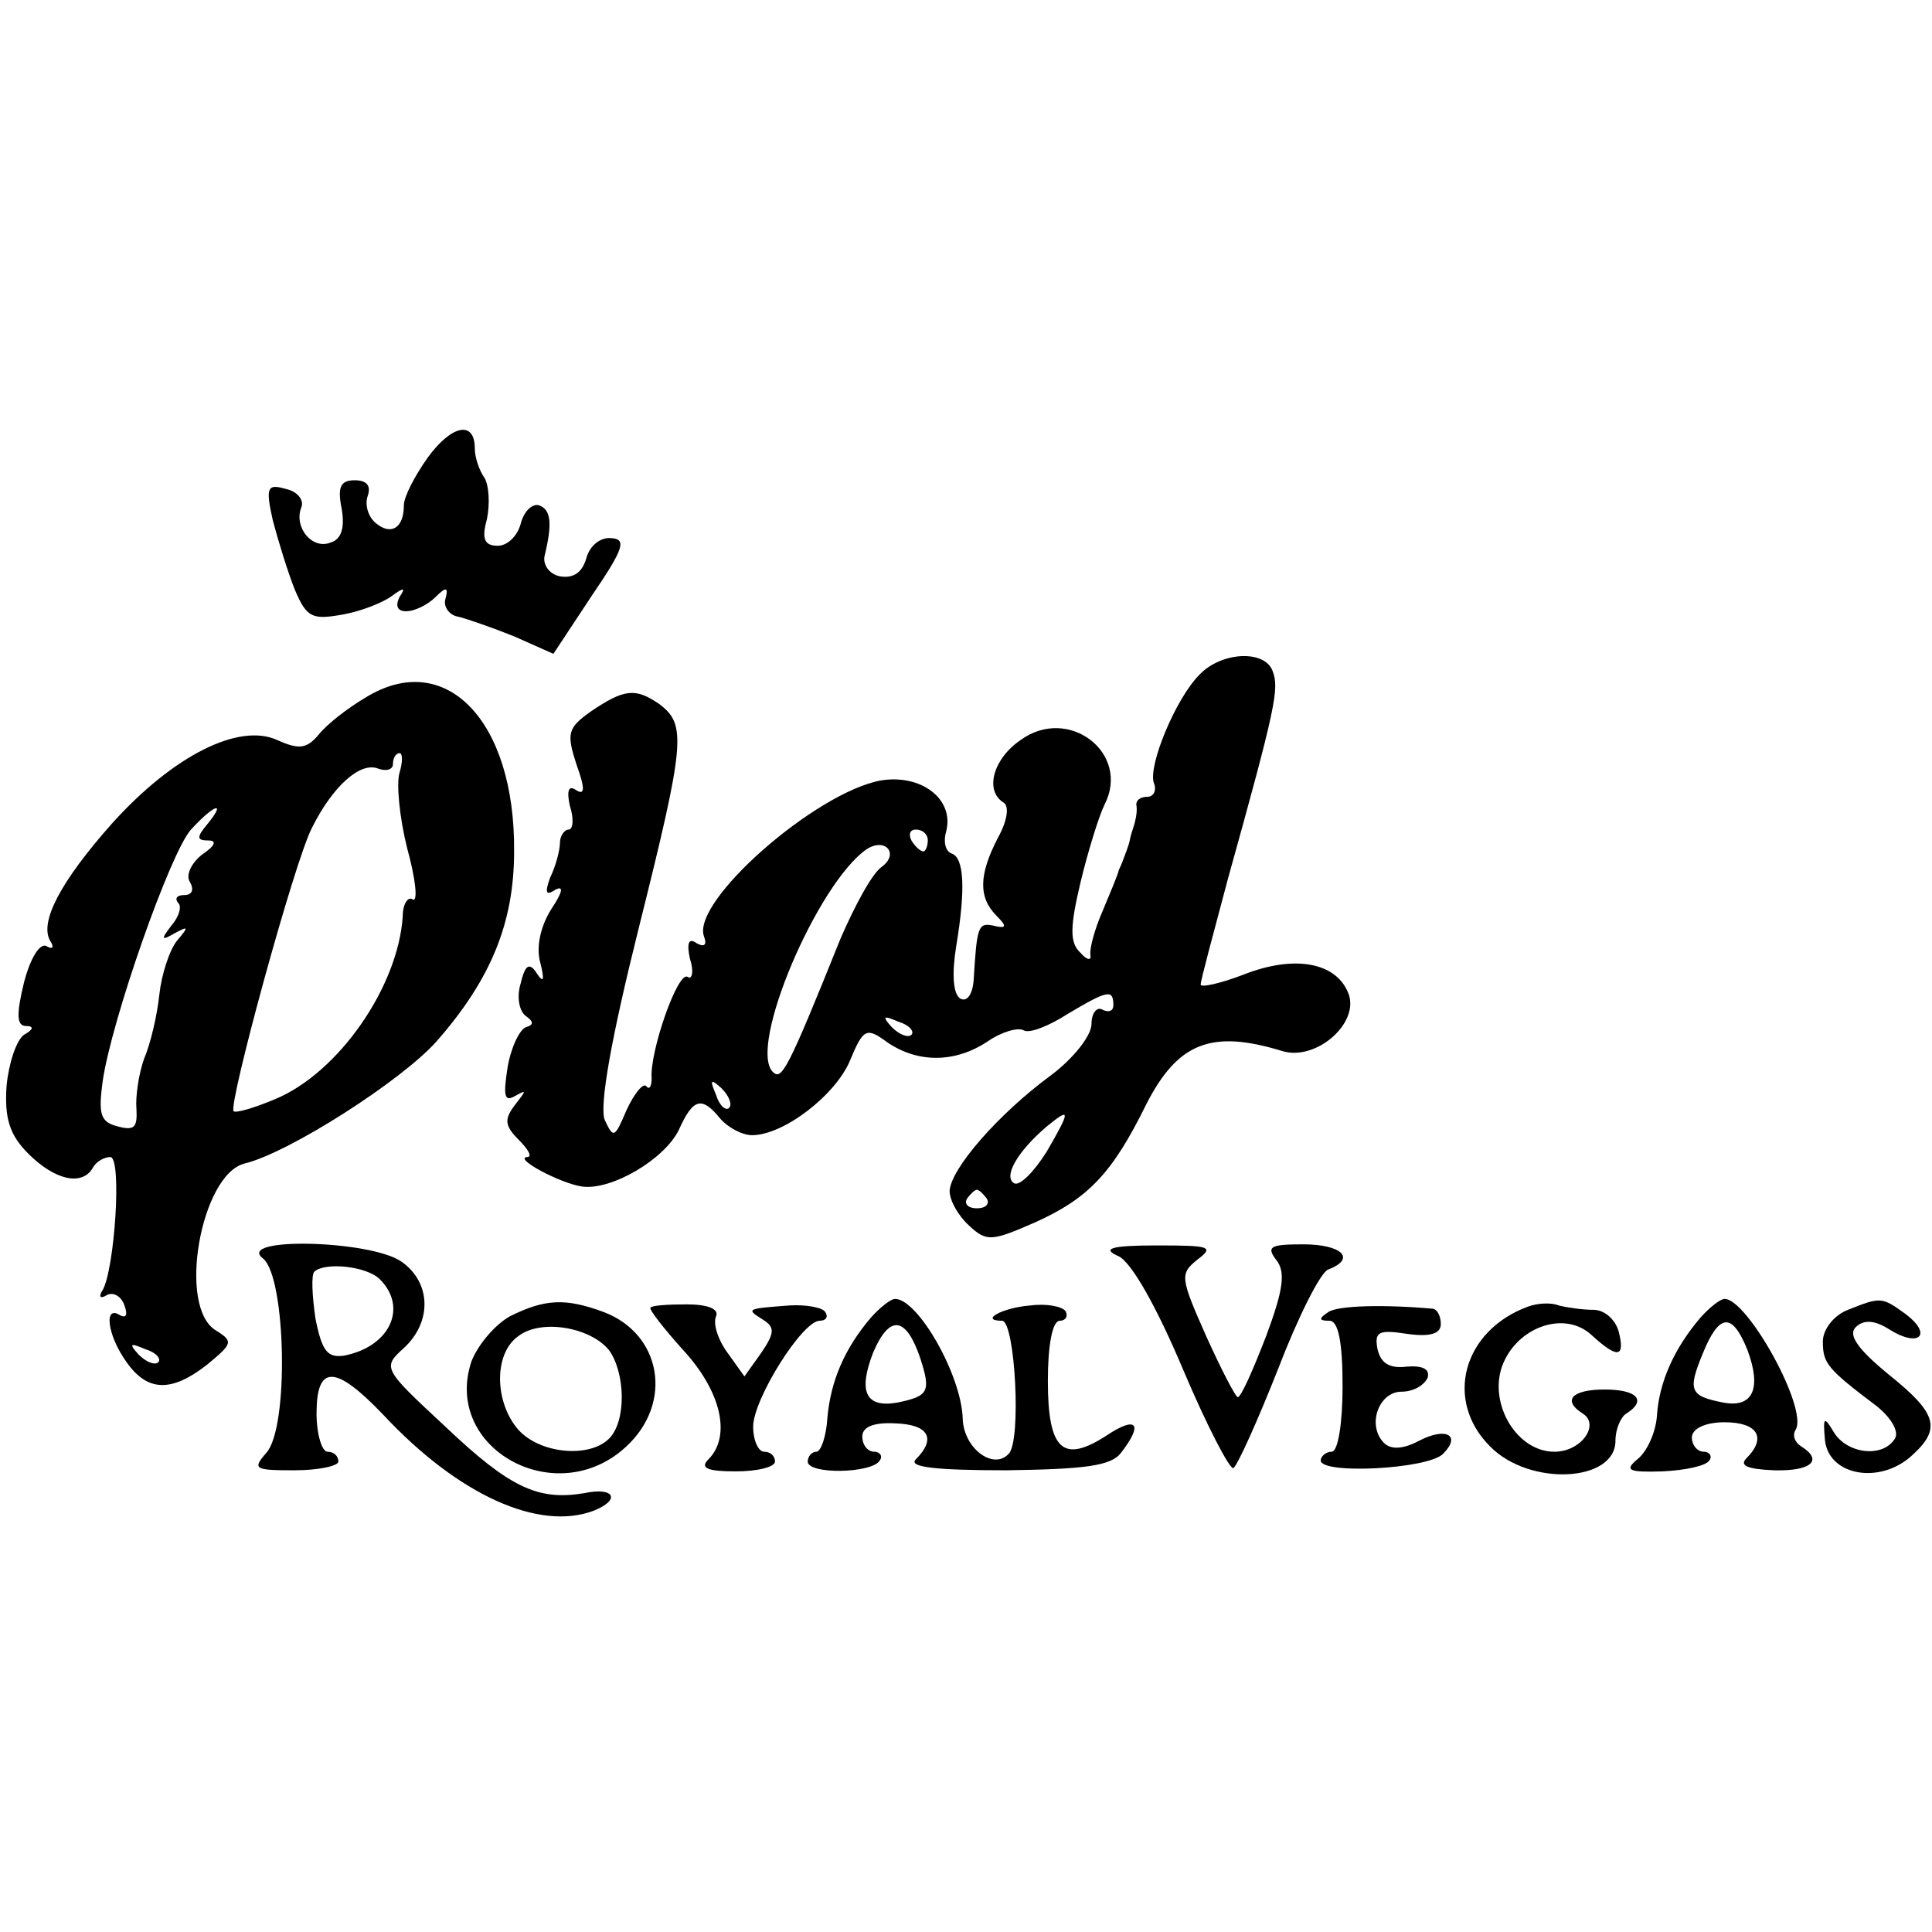
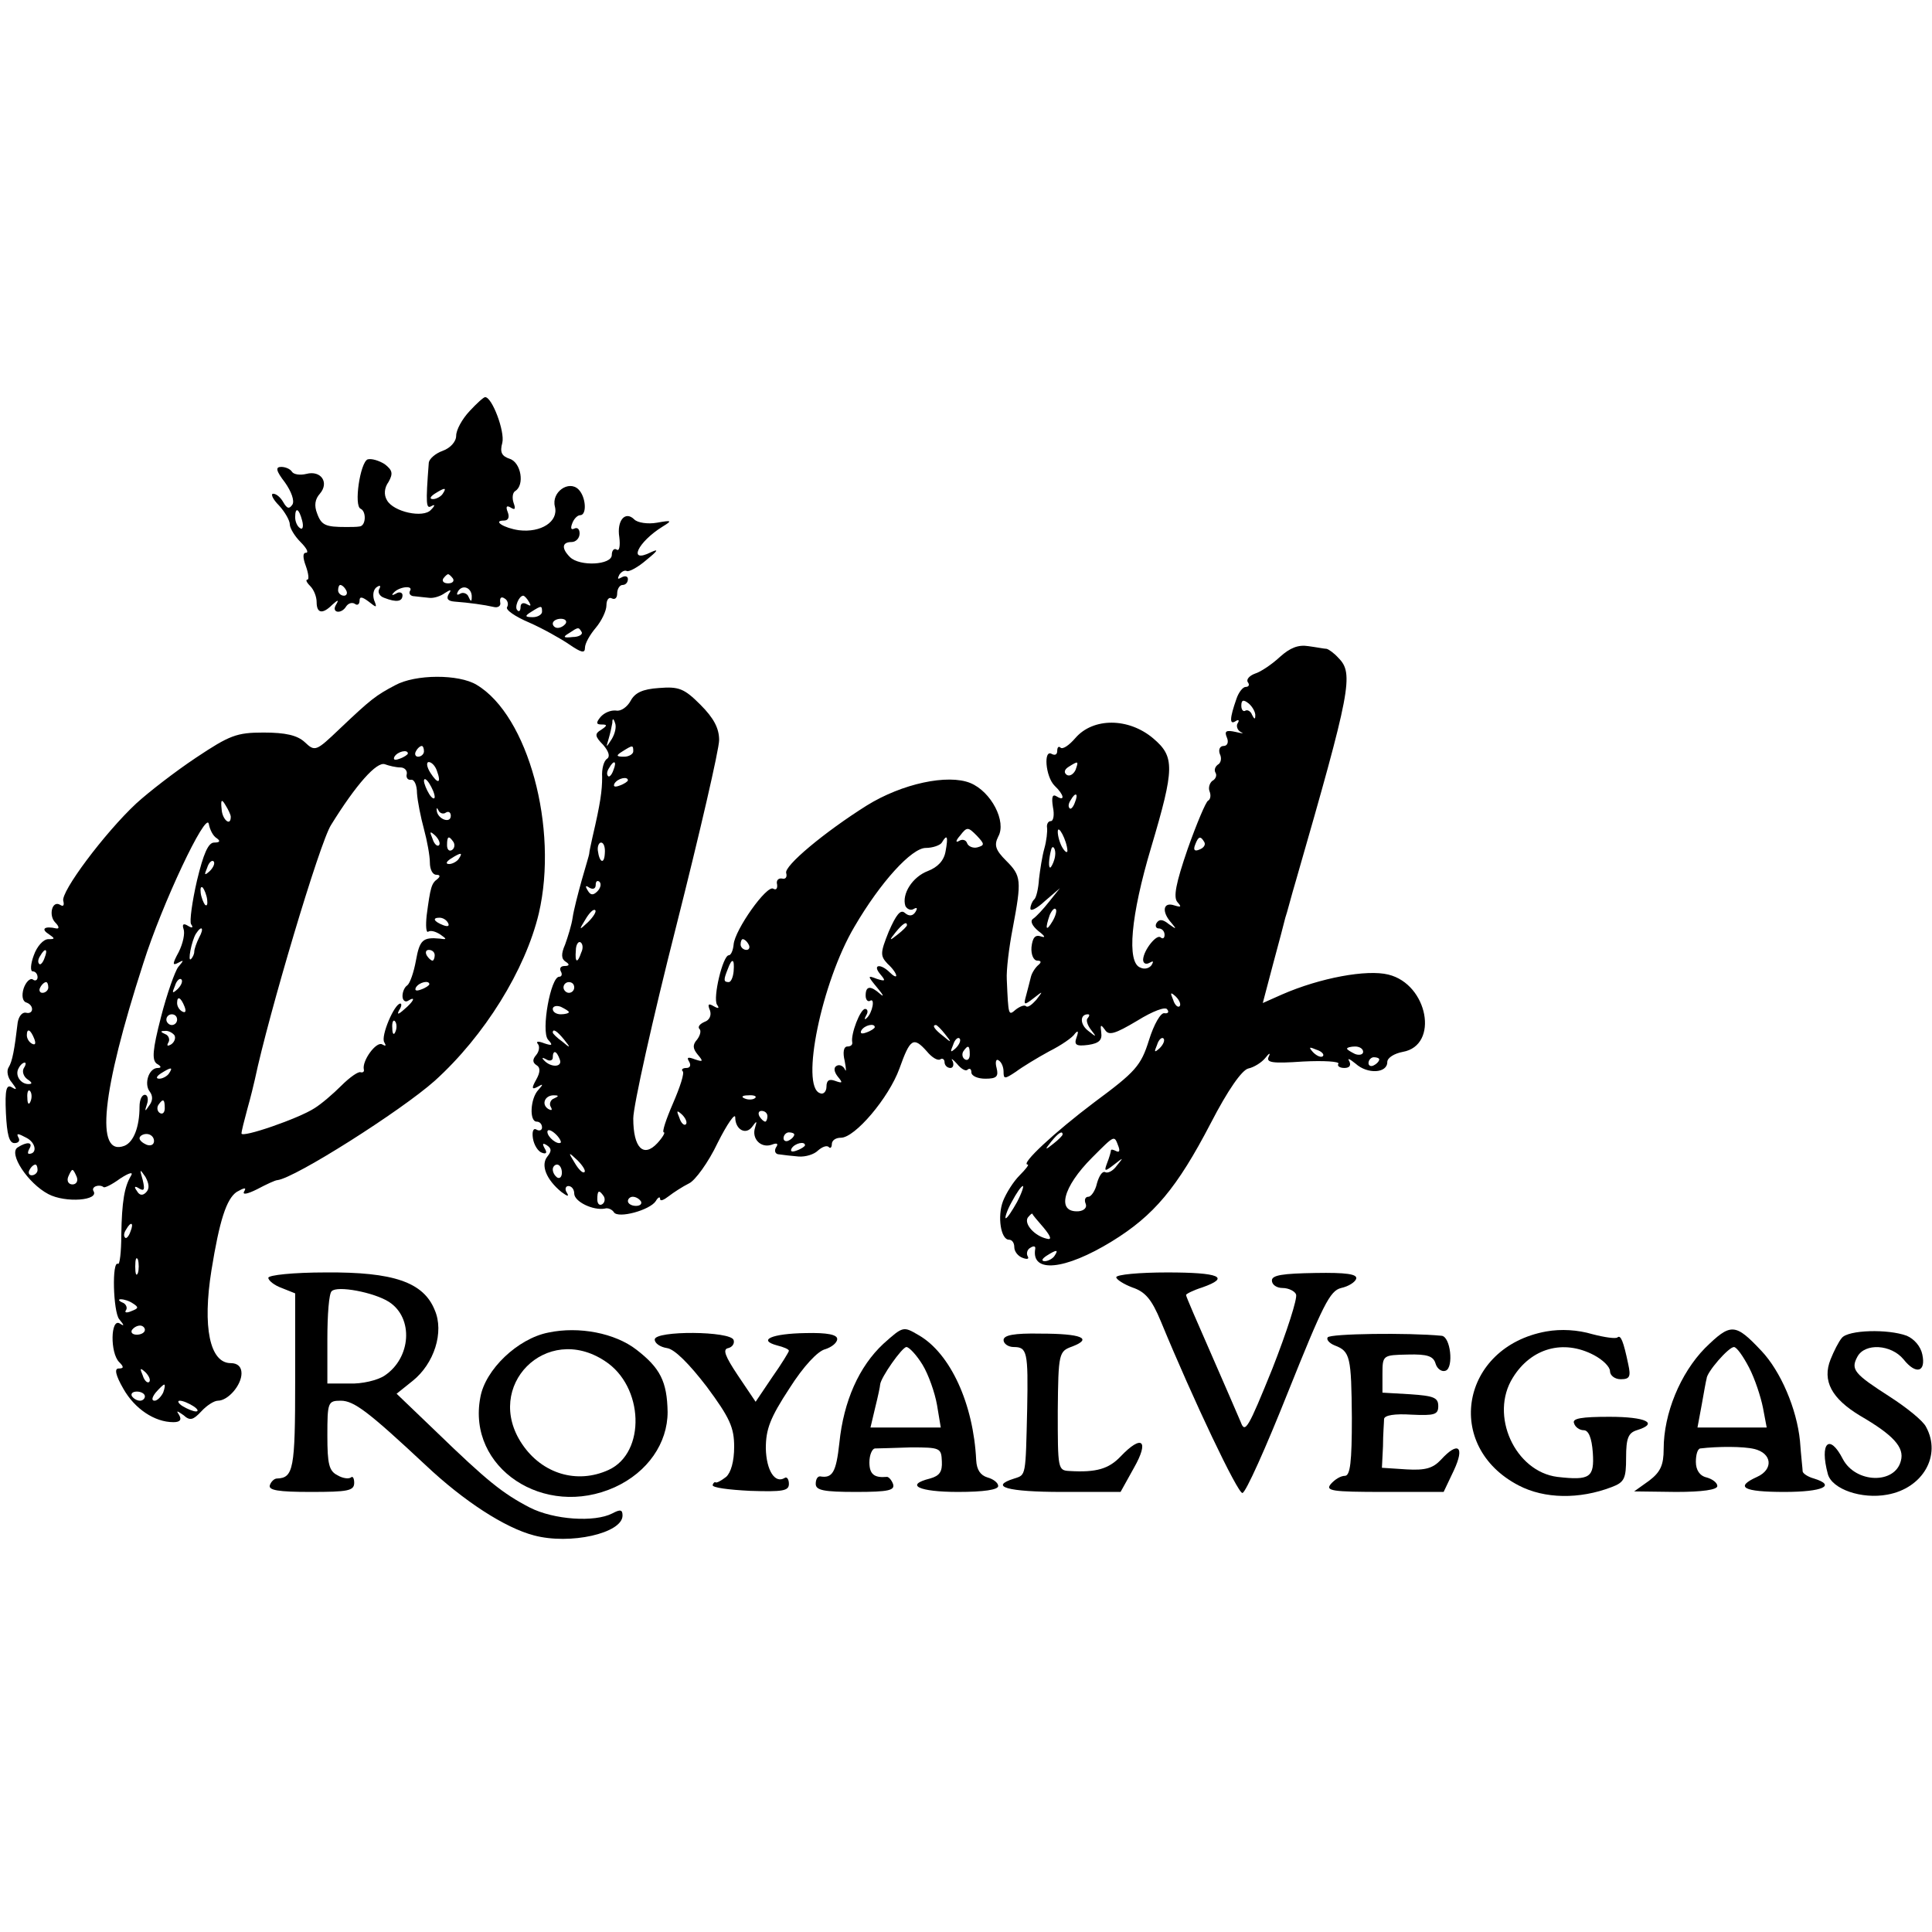
- <svg xmlns="http://www.w3.org/2000/svg" version="1.0" width="177pt" height="177pt" viewBox="0 0 177 177" preserveAspectRatio="xMidYMid meet">
-   <g transform="translate(0,177) scale(0.1,-0.1)" fill="#000000" stroke="none">
-     <path d="M392 1351 c-12 -17 -22 -36 -22 -44 0 -21 -12 -28 -26 -16 -7 6 -10 17 -7 25 3 9 -1 14 -12 14 -13 0 -16 -6 -12 -26 3 -17 0 -28 -10 -31 -17 -7 -34 14 -27 32 3 7 -4 15 -14 17 -17 5 -19 2 -12 -29 5 -19 14 -48 20 -63 11 -26 16 -28 44 -23 17 3 37 11 45 17 11 8 13 8 7 -1 -4 -8 -2 -13 6 -13 8 0 20 6 27 13 10 10 12 9 9 -2 -2 -7 4 -15 12 -16 8 -2 31 -10 51 -18 l36 -16 35 53 c30 44 32 52 18 53 -10 1 -20 -7 -23 -19 -4 -13 -12 -18 -24 -16 -10 2 -16 11 -14 19 7 29 6 42 -5 46 -6 2 -14 -5 -17 -17 -3 -11 -12 -20 -21 -20 -12 0 -15 6 -10 24 3 14 2 31 -2 38 -5 7 -9 19 -9 27 0 26 -21 22 -43 -8z" />
-     <path d="M1099 1152 c-22 -22 -47 -83 -42 -99 3 -7 0 -13 -6 -13 -6 0 -10 -3 -10 -7 1 -5 0 -11 -1 -15 -1 -5 -4 -12 -5 -18 -1 -5 -4 -12 -5 -15 -1 -3 -3 -8 -5 -12 -1 -5 -8 -21 -15 -38 -7 -16 -12 -34 -11 -40 1 -5 -3 -5 -9 2 -10 9 -10 23 0 65 7 29 17 61 22 71 24 47 -33 91 -77 59 -25 -17 -33 -46 -16 -57 6 -3 4 -17 -5 -33 -17 -33 -18 -54 -1 -71 10 -10 9 -12 -3 -9 -14 3 -15 -1 -18 -50 -1 -13 -6 -20 -12 -17 -7 4 -8 23 -4 48 9 54 7 81 -4 85 -6 2 -8 11 -5 21 7 29 -23 52 -60 46 -60 -11 -174 -111 -162 -143 3 -8 0 -10 -7 -6 -7 5 -9 0 -6 -14 4 -12 2 -20 -2 -17 -9 6 -35 -69 -33 -93 0 -7 -2 -11 -5 -7 -3 3 -11 -7 -18 -22 -11 -26 -12 -26 -20 -9 -5 13 6 75 31 175 43 172 44 187 19 206 -22 15 -32 14 -63 -7 -21 -15 -22 -20 -13 -48 8 -22 8 -29 0 -24 -7 5 -9 0 -6 -14 4 -12 3 -22 -1 -22 -4 0 -8 -6 -8 -12 0 -7 -4 -22 -9 -32 -5 -14 -4 -17 5 -11 8 4 6 -3 -4 -18 -10 -16 -14 -35 -10 -49 4 -16 3 -19 -3 -10 -7 11 -11 8 -15 -9 -4 -13 -1 -26 5 -30 7 -5 7 -8 0 -10 -6 -2 -14 -19 -17 -37 -4 -26 -3 -32 7 -26 11 6 10 5 0 -8 -10 -13 -10 -19 3 -32 9 -9 13 -16 8 -16 -13 -1 30 -24 50 -27 27 -4 76 25 89 52 13 29 21 31 38 10 7 -8 20 -15 29 -15 29 0 77 37 90 69 12 29 15 30 34 16 28 -19 62 -19 92 1 13 9 28 13 33 10 5 -3 23 4 40 15 37 22 42 23 42 8 0 -5 -4 -7 -10 -4 -5 3 -10 -3 -10 -13 0 -11 -17 -32 -37 -47 -49 -36 -92 -86 -93 -106 0 -9 8 -23 18 -32 16 -15 21 -14 60 3 49 22 71 45 102 108 29 57 60 69 125 49 30 -9 69 24 61 51 -10 30 -49 38 -97 19 -21 -8 -39 -12 -39 -9 0 4 12 48 25 97 44 158 47 174 41 190 -7 20 -47 18 -67 -3z m-249 -152 c0 -5 -2 -10 -4 -10 -3 0 -8 5 -11 10 -3 6 -1 10 4 10 6 0 11 -4 11 -10z m-42 -24 c-9 -6 -25 -36 -38 -66 -49 -122 -54 -130 -62 -122 -23 23 41 173 86 204 17 11 30 -4 14 -16z m27 -154 c-3 -3 -11 0 -18 7 -9 10 -8 11 6 5 10 -3 15 -9 12 -12z m-167 -67 c-3 -3 -9 2 -12 12 -6 14 -5 15 5 6 7 -7 10 -15 7 -18z m291 -40 c-12 -19 -25 -32 -30 -29 -10 6 3 29 30 52 22 18 22 15 0 -23z m-55 -43 c3 -5 -1 -9 -9 -9 -8 0 -12 4 -9 9 3 4 7 8 9 8 2 0 6 -4 9 -8z" />
-     <path d="M335 1131 c-17 -10 -36 -25 -43 -34 -11 -13 -18 -14 -38 -5 -35 16 -95 -14 -151 -76 -48 -54 -67 -91 -57 -108 4 -6 2 -8 -3 -5 -6 4 -15 -10 -21 -33 -7 -29 -7 -40 2 -40 7 0 7 -3 -2 -8 -7 -5 -14 -26 -16 -47 -2 -30 3 -45 20 -62 24 -24 49 -30 59 -13 3 6 11 10 16 10 11 0 4 -103 -7 -122 -4 -6 -2 -8 3 -5 6 4 14 0 17 -9 3 -8 2 -12 -4 -9 -15 10 -12 -18 6 -43 19 -27 41 -28 74 -2 23 19 24 21 8 31 -36 21 -14 143 26 153 41 10 144 76 176 112 50 57 71 109 71 174 1 120 -63 186 -136 141z m31 -69 c-3 -10 0 -41 7 -69 8 -29 10 -50 5 -47 -4 3 -9 -4 -9 -15 -4 -65 -59 -144 -117 -168 -19 -8 -36 -13 -38 -11 -5 6 56 230 72 260 19 38 44 60 60 54 8 -3 14 -1 14 4 0 6 3 10 6 10 3 0 3 -8 0 -18z m-176 -47 c-10 -12 -10 -15 1 -15 8 0 6 -5 -6 -13 -10 -8 -15 -19 -11 -25 4 -7 2 -12 -5 -12 -7 0 -9 -3 -6 -7 4 -3 1 -13 -6 -21 -10 -13 -9 -14 3 -7 13 7 13 6 2 -7 -7 -9 -14 -31 -16 -49 -2 -19 -8 -45 -14 -59 -5 -14 -8 -35 -7 -46 1 -17 -2 -20 -17 -16 -16 4 -18 11 -14 41 8 56 62 210 81 231 21 23 33 27 15 5z m-45 -493 c-3 -3 -11 0 -18 7 -9 10 -8 11 6 5 10 -3 15 -9 12 -12z" />
-     <path d="M241 617 c21 -17 24 -155 3 -178 -13 -15 -11 -16 26 -16 22 0 40 4 40 8 0 5 -4 9 -10 9 -5 0 -10 16 -10 35 0 45 17 45 61 -1 69 -74 143 -107 193 -88 25 10 19 22 -9 16 -42 -7 -68 5 -127 61 -57 53 -58 54 -38 72 26 24 25 60 -2 79 -28 20 -153 23 -127 3z m107 -19 c26 -26 9 -62 -33 -70 -15 -2 -20 4 -26 34 -3 21 -4 40 -1 43 10 9 48 5 60 -7z" />
-     <path d="M1025 619 c12 -6 35 -47 59 -104 22 -52 43 -92 46 -90 4 3 22 43 41 91 18 47 39 89 46 91 26 10 12 23 -23 23 -30 0 -34 -2 -25 -14 9 -11 7 -27 -9 -70 -12 -31 -23 -56 -26 -56 -2 0 -15 25 -29 56 -24 54 -24 57 -8 70 16 12 11 13 -37 13 -43 0 -51 -3 -35 -10z" />
-     <path d="M467 564 c-14 -8 -29 -26 -35 -41 -27 -80 78 -138 142 -78 43 40 32 103 -21 123 -35 13 -54 12 -86 -4z m91 -31 c15 -21 16 -65 0 -81 -18 -18 -63 -14 -83 8 -22 25 -23 70 0 86 21 16 66 8 83 -13z" />
-     <path d="M596 572 c-2 -1 12 -19 30 -39 35 -38 44 -79 23 -100 -8 -8 -1 -11 25 -11 20 0 36 4 36 9 0 5 -4 9 -10 9 -5 0 -10 10 -10 23 0 25 45 97 61 97 6 0 8 4 5 8 -2 4 -17 7 -33 6 -39 -3 -40 -3 -24 -13 11 -7 11 -12 -2 -31 l-15 -21 -15 21 c-9 12 -14 27 -11 34 3 7 -8 11 -27 11 -17 0 -32 -1 -33 -3z" />
-     <path d="M798 563 c-24 -28 -37 -58 -40 -92 -1 -17 -6 -31 -10 -31 -4 0 -8 -4 -8 -9 0 -12 59 -11 66 1 3 4 0 8 -5 8 -6 0 -11 6 -11 14 0 9 11 13 30 12 31 -1 38 -14 19 -33 -7 -7 17 -10 83 -10 72 1 96 4 105 16 21 27 14 34 -13 16 -40 -26 -54 -14 -54 50 0 32 4 55 11 55 5 0 8 4 5 9 -3 4 -17 7 -32 5 -26 -2 -47 -14 -26 -14 12 0 18 -111 6 -122 -14 -15 -41 5 -42 32 -1 40 -41 110 -62 110 -4 0 -14 -8 -22 -17z m45 -37 c10 -31 8 -35 -21 -41 -29 -5 -36 10 -22 46 15 35 30 33 43 -5z" />
-     <path d="M1217 568 c-9 -6 -9 -8 1 -8 8 0 12 -19 12 -60 0 -33 -4 -60 -10 -60 -5 0 -10 -4 -10 -8 0 -13 98 -8 112 6 17 17 3 25 -22 12 -15 -8 -26 -8 -32 -2 -16 16 -5 47 16 47 11 0 21 6 24 13 2 8 -5 11 -19 10 -16 -2 -24 3 -27 16 -3 16 1 18 27 14 21 -3 31 0 31 9 0 7 -3 13 -7 14 -45 4 -87 3 -96 -3z" />
-     <path d="M1400 573 c-60 -22 -77 -86 -35 -128 36 -37 115 -33 115 5 0 11 5 22 10 25 19 12 10 22 -20 22 -30 0 -39 -10 -20 -22 16 -10 -1 -35 -26 -35 -34 0 -60 43 -48 78 13 36 57 52 82 29 24 -22 31 -21 25 3 -3 11 -13 20 -23 20 -10 0 -24 2 -32 4 -7 3 -20 2 -28 -1z" />
-     <path d="M1558 563 c-24 -28 -38 -59 -40 -90 -1 -15 -9 -33 -18 -40 -12 -10 -8 -12 23 -11 21 1 40 5 43 10 3 4 0 8 -5 8 -6 0 -11 6 -11 13 0 8 12 14 30 14 30 0 39 -14 20 -33 -7 -7 2 -10 25 -11 34 -1 46 9 25 22 -6 4 -8 10 -5 15 12 19 -44 120 -65 120 -4 0 -14 -8 -22 -17z m43 -30 c13 -35 5 -53 -22 -48 -31 6 -33 11 -19 45 15 37 27 38 41 3z" />
-     <path d="M1693 570 c-13 -5 -23 -18 -23 -29 0 -20 4 -25 49 -59 14 -11 21 -24 17 -30 -11 -18 -44 -14 -56 6 -9 15 -10 14 -8 -8 4 -32 50 -40 79 -14 28 25 24 39 -21 75 -28 23 -37 36 -30 43 7 7 17 7 31 -2 27 -17 40 -5 15 14 -22 16 -23 16 -53 4z" />
+ <svg xmlns="http://www.w3.org/2000/svg" version="1.0" width="360pt" height="360pt" viewBox="0 0 360 360" preserveAspectRatio="xMidYMid meet">
+   <g transform="translate(0,360) scale(0.1,-0.1)" fill="#000000" stroke="none">
+     <path d="M875 2834 c-14 -15 -25 -35 -25 -46 0 -11 -11 -23 -25 -28 -14 -5 -25 -15 -26 -22 -6 -78 -5 -87 5 -81 7 4 7 1 -1 -7 -14 -16 -70 -4 -82 18 -6 10 -5 23 3 34 9 16 7 22 -7 33 -11 7 -25 11 -32 9 -14 -6 -26 -87 -13 -92 11 -5 10 -32 -2 -33 -5 -1 -17 -1 -25 -1 -38 0 -46 3 -54 25 -6 15 -4 27 5 37 18 21 2 44 -25 37 -12 -3 -24 -1 -27 4 -3 5 -12 9 -20 9 -11 0 -10 -7 7 -29 12 -17 18 -34 14 -41 -6 -9 -10 -8 -17 4 -5 9 -13 16 -19 16 -5 0 -1 -10 11 -22 11 -12 20 -28 20 -35 0 -7 9 -22 20 -33 11 -11 16 -20 10 -20 -6 0 -6 -9 0 -25 5 -14 6 -25 3 -25 -4 0 -2 -5 5 -12 7 -7 12 -20 12 -30 0 -21 11 -23 29 -5 11 10 13 10 7 0 -9 -15 10 -18 19 -3 4 6 11 8 16 5 5 -4 9 -1 9 6 0 8 5 7 17 -2 15 -12 16 -12 10 3 -3 10 -1 20 5 24 6 4 8 3 5 -3 -4 -6 0 -14 9 -17 23 -9 34 -7 34 5 0 5 -6 7 -12 3 -7 -4 -9 -3 -5 1 10 12 38 15 31 4 -3 -5 1 -10 8 -10 7 -1 20 -2 28 -3 8 -1 21 3 29 9 11 7 13 7 7 -2 -5 -9 -1 -13 11 -14 27 -2 56 -6 73 -10 8 -2 14 2 12 9 -1 8 2 11 8 7 6 -3 8 -11 5 -16 -4 -5 15 -18 41 -29 25 -11 59 -30 75 -41 22 -15 29 -17 29 -6 0 8 9 24 20 37 11 13 20 32 20 42 0 11 5 16 10 13 6 -3 10 1 10 9 0 9 5 16 10 16 6 0 10 5 10 11 0 5 -5 7 -12 3 -7 -4 -8 -3 -4 5 4 6 10 9 14 7 4 -2 21 7 37 21 21 17 23 21 8 14 -44 -22 -25 19 22 48 18 11 17 12 -11 7 -17 -3 -36 0 -42 6 -17 17 -33 -2 -28 -33 2 -16 0 -27 -5 -23 -5 3 -9 -2 -9 -10 0 -19 -60 -22 -78 -4 -16 16 -15 28 3 28 8 0 15 7 15 16 0 8 -4 12 -10 9 -6 -3 -7 1 -4 9 3 9 10 16 15 16 13 0 11 34 -3 48 -18 18 -51 -5 -44 -32 7 -28 -26 -49 -67 -44 -28 4 -50 18 -28 18 8 0 11 6 7 16 -4 10 -2 13 6 8 8 -5 9 -2 5 9 -3 9 -2 19 3 22 18 11 11 53 -10 60 -15 5 -19 12 -14 30 5 21 -19 85 -32 85 -3 0 -16 -12 -29 -26z m-50 -154 c-3 -5 -12 -10 -18 -10 -7 0 -6 4 3 10 19 12 23 12 15 0z m-262 -50 c3 -11 1 -18 -4 -14 -5 3 -9 12 -9 20 0 20 7 17 13 -6z m281 -108 c3 -5 -1 -9 -9 -9 -8 0 -12 4 -9 9 3 4 7 8 9 8 2 0 6 -4 9 -8z m-199 -22 c3 -5 1 -10 -4 -10 -6 0 -11 5 -11 10 0 6 2 10 4 10 3 0 8 -4 11 -10z m234 -13 c0 -9 -2 -8 -6 1 -2 6 -10 9 -15 6 -7 -4 -8 -2 -4 5 9 13 26 5 25 -12z m107 -9 c4 -7 3 -8 -4 -4 -7 4 -12 2 -12 -5 0 -7 -3 -10 -6 -6 -6 5 3 27 11 27 2 0 7 -5 11 -12z m24 -18 c0 -5 -8 -10 -17 -10 -15 0 -16 2 -3 10 19 12 20 12 20 0z m44 -22 c-3 -4 -9 -8 -15 -8 -5 0 -9 4 -9 8 0 5 7 9 15 9 8 0 12 -4 9 -9z m30 -16 c2 -4 -5 -9 -17 -9 -17 -2 -19 0 -7 7 18 12 18 12 24 2z" />
+     <path d="M2385 2376 c-15 -14 -36 -28 -46 -31 -11 -4 -17 -11 -14 -16 4 -5 2 -9 -4 -9 -5 0 -13 -10 -17 -22 -13 -37 -13 -49 -2 -42 6 4 8 2 4 -4 -3 -5 0 -13 6 -16 7 -3 3 -3 -9 0 -18 4 -22 2 -17 -10 4 -9 1 -16 -6 -16 -7 0 -10 -7 -7 -15 4 -8 2 -17 -4 -20 -5 -4 -7 -10 -4 -15 3 -5 0 -12 -6 -15 -5 -4 -8 -13 -5 -20 3 -8 1 -15 -3 -17 -4 -2 -21 -42 -38 -90 -22 -64 -27 -90 -19 -99 8 -9 7 -10 -6 -6 -21 7 -24 -12 -5 -33 10 -12 9 -12 -5 -2 -11 9 -18 10 -23 2 -3 -5 -1 -10 4 -10 6 0 11 -5 11 -12 0 -6 -3 -8 -7 -5 -7 8 -32 -23 -33 -41 0 -7 5 -10 12 -6 7 4 8 3 4 -4 -4 -6 -13 -9 -21 -5 -26 9 -18 97 20 224 44 148 44 169 4 203 -46 39 -112 39 -145 1 -12 -14 -24 -22 -28 -18 -3 3 -6 1 -6 -6 0 -7 -4 -9 -10 -6 -16 10 -12 -42 5 -59 18 -17 20 -30 4 -20 -8 5 -10 -1 -7 -20 3 -14 1 -26 -4 -26 -5 0 -8 -6 -7 -12 1 -7 -1 -25 -5 -39 -4 -14 -8 -40 -10 -57 -1 -17 -5 -35 -9 -38 -4 -4 -7 -12 -7 -17 0 -6 12 0 27 14 l28 24 -20 -25 c-11 -14 -24 -28 -30 -32 -6 -4 -2 -13 10 -23 12 -9 14 -13 5 -10 -11 4 -16 -2 -18 -20 -1 -14 4 -25 11 -25 7 0 8 -3 2 -8 -5 -4 -12 -14 -14 -22 -2 -8 -6 -24 -9 -35 -5 -18 -4 -19 14 -5 18 14 18 14 5 -3 -8 -9 -16 -15 -19 -12 -3 3 -11 0 -19 -6 -14 -12 -14 -13 -17 56 -1 17 4 59 11 95 17 90 16 98 -12 126 -20 20 -23 29 -15 45 16 28 -13 84 -52 100 -42 17 -127 -1 -193 -42 -78 -49 -155 -113 -150 -126 2 -7 -1 -12 -8 -10 -7 1 -11 -4 -9 -11 1 -8 -2 -11 -7 -8 -12 8 -72 -77 -74 -104 -1 -11 -5 -20 -9 -20 -11 0 -30 -79 -22 -92 5 -7 3 -8 -6 -3 -10 6 -12 4 -7 -8 3 -9 -1 -18 -10 -21 -9 -4 -13 -9 -10 -13 4 -3 2 -12 -4 -20 -9 -10 -8 -17 1 -28 11 -13 10 -14 -5 -9 -13 5 -16 4 -11 -4 4 -7 2 -12 -5 -12 -7 0 -10 -3 -7 -6 4 -3 -5 -30 -18 -60 -13 -30 -21 -54 -17 -54 3 0 -2 -9 -12 -20 -26 -28 -45 -9 -45 46 0 23 36 185 80 358 44 174 80 330 80 347 0 22 -10 41 -35 66 -30 30 -40 34 -77 31 -31 -2 -45 -9 -53 -24 -6 -11 -18 -20 -27 -18 -10 1 -22 -4 -29 -12 -9 -11 -8 -14 2 -14 11 0 11 -2 -1 -10 -12 -7 -12 -12 4 -28 11 -13 13 -22 7 -26 -6 -4 -10 -19 -9 -34 0 -25 -3 -48 -18 -112 -3 -14 -6 -27 -6 -30 0 -3 -7 -25 -14 -50 -7 -25 -15 -56 -17 -70 -2 -14 -9 -36 -14 -50 -8 -18 -7 -27 1 -32 8 -5 7 -8 -2 -8 -7 0 -10 -4 -7 -10 3 -5 2 -10 -3 -10 -16 0 -34 -101 -21 -117 10 -11 8 -12 -7 -7 -10 4 -16 4 -12 -1 4 -4 3 -14 -3 -21 -7 -8 -7 -14 1 -19 7 -4 7 -13 -1 -27 -9 -16 -8 -19 3 -13 10 6 11 5 1 -6 -15 -16 -17 -59 -3 -59 6 0 10 -5 10 -11 0 -5 -5 -7 -10 -4 -6 4 -9 -3 -7 -16 2 -13 10 -25 17 -27 8 -3 10 0 5 8 -5 9 -4 11 4 6 9 -6 9 -11 1 -21 -13 -16 -2 -43 26 -66 12 -9 15 -9 10 -1 -4 6 -2 12 3 12 6 0 11 -6 11 -14 0 -15 35 -32 57 -28 6 2 14 -2 17 -7 8 -12 67 4 78 21 4 7 8 9 8 4 0 -5 7 -2 16 5 9 7 26 18 38 24 11 5 36 39 53 75 18 36 33 57 33 48 0 -23 20 -34 32 -17 8 11 9 11 5 -2 -7 -21 11 -39 31 -32 10 4 13 2 8 -5 -4 -7 -1 -13 6 -13 7 -1 23 -3 36 -4 13 -1 29 4 36 11 8 7 16 10 20 7 3 -4 6 -1 6 5 0 7 7 12 17 12 26 0 89 74 109 129 20 56 26 60 51 32 9 -11 20 -18 25 -15 4 3 8 0 8 -5 0 -6 5 -11 11 -11 5 0 7 6 4 13 -4 6 0 4 8 -5 8 -10 17 -15 20 -11 4 3 7 1 7 -5 0 -7 12 -12 26 -12 21 0 25 4 21 20 -3 11 -1 18 4 14 5 -3 9 -12 9 -21 0 -14 2 -14 23 0 12 9 40 26 62 38 22 11 44 26 48 33 6 7 7 4 3 -7 -5 -14 -1 -17 22 -14 20 3 26 9 24 23 -2 15 -1 16 7 5 7 -11 18 -8 60 17 29 18 53 27 56 21 4 -5 1 -8 -5 -7 -7 2 -20 -21 -29 -50 -15 -48 -25 -59 -102 -116 -73 -55 -139 -116 -124 -116 3 0 -4 -9 -15 -20 -12 -12 -25 -33 -31 -48 -11 -29 -4 -72 11 -72 6 0 10 -6 10 -14 0 -8 7 -17 16 -20 8 -3 12 -2 9 3 -3 5 -1 13 5 16 6 4 10 3 9 -2 -8 -46 55 -40 143 14 78 48 121 99 184 220 32 62 58 99 70 102 10 2 25 11 32 20 7 9 10 10 6 2 -5 -11 6 -13 64 -9 39 2 68 0 66 -4 -3 -4 2 -8 11 -8 10 0 13 5 9 13 -4 6 1 4 12 -5 22 -20 59 -18 59 3 0 8 13 16 29 19 68 12 47 126 -27 144 -40 10 -127 -6 -198 -37 l-36 -16 19 72 c11 40 21 79 23 87 3 8 11 40 20 70 102 354 108 385 79 414 -8 9 -18 16 -22 17 -4 0 -19 3 -34 5 -19 3 -34 -3 -53 -20z m-46 -110 c0 -7 -2 -6 -6 2 -2 6 -8 10 -12 8 -4 -3 -8 1 -8 9 0 11 4 12 14 4 7 -6 13 -17 12 -23z m-1199 -43 c-11 -17 -11 -17 -6 0 3 10 6 24 7 30 0 9 2 9 5 0 3 -7 0 -20 -6 -30z m40 -23 c0 -5 -8 -10 -17 -10 -15 0 -16 2 -3 10 19 12 20 12 20 0z m-37 -35 c-3 -9 -8 -14 -10 -11 -3 3 -2 9 2 15 9 16 15 13 8 -4z m861 0 c-4 -8 -11 -12 -16 -9 -6 4 -5 10 3 15 19 12 19 11 13 -6z m-834 -19 c0 -2 -7 -7 -16 -10 -8 -3 -12 -2 -9 4 6 10 25 14 25 6z m833 -41 c-3 -9 -8 -14 -10 -11 -3 3 -2 9 2 15 9 16 15 13 8 -4z m-182 -84 c-8 -2 -17 2 -19 8 -2 6 -9 8 -15 4 -7 -4 -6 1 2 10 13 17 15 16 31 0 15 -16 15 -18 1 -22z m168 -6 c0 -5 -4 -3 -9 5 -5 8 -9 22 -9 30 0 16 17 -16 18 -35z m-227 -1 c-3 -18 -15 -30 -33 -37 -29 -11 -49 -43 -42 -65 3 -6 10 -9 15 -6 7 4 8 2 4 -5 -5 -8 -12 -9 -20 -2 -8 7 -16 -3 -30 -35 -16 -40 -16 -45 -2 -60 9 -8 16 -18 16 -22 0 -3 -5 -1 -12 6 -17 17 -33 15 -18 -3 11 -13 10 -14 -6 -9 -18 7 -18 6 1 -17 11 -13 13 -18 5 -11 -18 16 -27 15 -27 -3 0 -8 4 -12 8 -10 10 7 5 -22 -6 -32 -4 -4 -5 -2 -1 5 4 6 3 12 -2 12 -9 0 -27 -47 -24 -62 1 -5 -3 -8 -9 -8 -7 0 -9 -11 -5 -27 3 -16 3 -22 0 -15 -3 6 -10 9 -15 6 -6 -3 -5 -11 2 -20 10 -12 9 -13 -5 -8 -11 4 -16 1 -16 -11 0 -9 -6 -15 -12 -12 -37 12 3 207 64 310 49 84 107 147 133 147 13 0 27 5 30 10 10 17 12 11 7 -16z m482 17 c3 -5 -1 -11 -9 -14 -9 -4 -12 -1 -8 9 6 16 10 17 17 5z m-1117 -21 c-1 -21 -10 -18 -13 5 -1 8 2 15 6 15 5 0 8 -9 7 -20z m839 -5 c-1 -8 -5 -17 -8 -21 -5 -4 -4 16 1 34 3 9 9 -1 7 -13z m-853 -66 c-8 -8 -13 -7 -18 2 -5 8 -4 10 3 5 7 -4 12 -2 12 5 0 7 3 9 7 6 4 -4 2 -12 -4 -18z m-17 -57 c-17 -16 -18 -16 -5 5 7 12 15 20 18 17 3 -2 -3 -12 -13 -22z m865 1 c-12 -20 -14 -14 -5 12 4 9 9 14 11 11 3 -2 0 -13 -6 -23z m-271 -7 c0 -2 -8 -10 -17 -17 -16 -13 -17 -12 -4 4 13 16 21 21 21 13z m-607 -51 c-7 -21 -12 -19 -10 4 0 11 5 18 9 15 4 -3 5 -11 1 -19z m312 15 c3 -5 1 -10 -4 -10 -6 0 -11 5 -11 10 0 6 2 10 4 10 3 0 8 -4 11 -10z m-28 -50 c-1 -11 -5 -20 -9 -20 -10 0 -10 4 -2 24 8 22 13 20 11 -4z m-297 -30 c0 -5 -4 -10 -10 -10 -5 0 -10 5 -10 10 0 6 5 10 10 10 6 0 10 -4 10 -10z m1128 -35 c-3 -3 -9 2 -12 12 -6 14 -5 15 5 6 7 -7 10 -15 7 -18z m-1138 -11 c0 -2 -7 -4 -15 -4 -8 0 -15 4 -15 10 0 5 7 7 15 4 8 -4 15 -8 15 -10z m967 -11 c-4 -3 -1 -13 6 -22 11 -14 10 -14 -5 -2 -16 12 -16 31 -1 31 4 0 3 -3 0 -7z m-397 -17 c0 -2 -7 -7 -16 -10 -8 -3 -12 -2 -9 4 6 10 25 14 25 6z m131 -13 c13 -16 12 -17 -3 -4 -17 13 -22 21 -14 21 2 0 10 -8 17 -17z m-710 -10 c13 -16 12 -17 -3 -4 -10 7 -18 15 -18 17 0 8 8 3 21 -13z m730 -16 c-10 -9 -11 -8 -5 6 3 10 9 15 12 12 3 -3 0 -11 -7 -18z m380 0 c-10 -9 -11 -8 -5 6 3 10 9 15 12 12 3 -3 0 -11 -7 -18z m-354 -12 c0 -8 -4 -12 -9 -9 -5 3 -6 10 -3 15 9 13 12 11 12 -6z m658 -3 c-3 -3 -11 0 -18 7 -9 10 -8 11 6 5 10 -3 15 -9 12 -12z m75 8 c0 -5 -7 -7 -15 -4 -8 4 -15 8 -15 10 0 2 7 4 15 4 8 0 15 -4 15 -10z m-1497 -14 c6 -15 -17 -16 -30 -1 -4 4 -2 5 5 1 6 -4 12 -2 12 3 0 15 7 14 13 -3z m1527 0 c0 -3 -4 -8 -10 -11 -5 -3 -10 -1 -10 4 0 6 5 11 10 11 6 0 10 -2 10 -4z m-1538 -73 c-6 -2 -9 -10 -6 -15 4 -7 2 -8 -5 -4 -13 9 -5 26 12 25 9 0 8 -2 -1 -6z m375 1 c-3 -3 -12 -4 -19 -1 -8 3 -5 6 6 6 11 1 17 -2 13 -5z m-129 -49 c-3 -3 -9 2 -12 12 -6 14 -5 15 5 6 7 -7 10 -15 7 -18z m152 15 c0 -5 -2 -10 -4 -10 -3 0 -8 5 -11 10 -3 6 -1 10 4 10 6 0 11 -4 11 -10z m-385 -49 c-6 -5 -25 10 -25 20 0 5 6 4 14 -3 8 -7 12 -15 11 -17z m435 15 c0 -3 -4 -8 -10 -11 -5 -3 -10 -1 -10 4 0 6 5 11 10 11 6 0 10 -2 10 -4z m500 0 c0 -2 -8 -10 -17 -17 -16 -13 -17 -12 -4 4 13 16 21 21 21 13z m104 -22 c3 -8 2 -12 -4 -9 -6 3 -10 4 -10 1 0 -2 -3 -13 -7 -23 -6 -16 -5 -17 13 -3 18 14 18 14 5 -2 -7 -10 -17 -15 -22 -12 -5 2 -11 -7 -15 -21 -3 -14 -11 -25 -16 -25 -6 0 -8 -6 -5 -13 3 -7 -3 -13 -13 -14 -42 -3 -30 45 25 100 43 43 41 42 49 21z m-584 2 c0 -2 -7 -7 -16 -10 -8 -3 -12 -2 -9 4 6 10 25 14 25 6z m-411 -50 c-3 -3 -11 5 -18 17 -13 21 -12 21 5 5 10 -10 16 -20 13 -22z m-42 -1 c0 -8 -4 -12 -9 -9 -4 3 -8 9 -8 15 0 5 4 9 8 9 5 0 9 -7 9 -15z m848 -55 c-9 -16 -18 -30 -21 -30 -2 0 2 14 11 30 9 17 18 30 21 30 2 0 -2 -13 -11 -30z m-770 11 c3 -5 2 -12 -3 -15 -5 -3 -9 1 -9 9 0 17 3 19 12 6z m69 -9 c3 -5 -1 -9 -9 -9 -8 0 -15 4 -15 9 0 4 4 8 9 8 6 0 12 -4 15 -8z m751 -50 c14 -17 15 -23 5 -20 -22 5 -42 27 -35 39 4 5 8 9 9 7 0 -2 10 -13 21 -26z m20 -52 c-3 -5 -12 -10 -18 -10 -7 0 -6 4 3 10 19 12 23 12 15 0z" />
+     <path d="M736 2323 c-36 -19 -45 -26 -103 -81 -44 -42 -46 -43 -65 -25 -14 13 -36 18 -77 18 -50 0 -63 -5 -126 -47 -39 -26 -88 -64 -111 -85 -59 -55 -142 -166 -136 -182 2 -8 0 -11 -6 -7 -15 9 -22 -20 -9 -33 7 -7 8 -12 2 -11 -22 5 -29 -1 -15 -10 13 -9 13 -10 0 -10 -9 0 -21 -13 -27 -30 -6 -16 -7 -30 -2 -30 5 0 9 -5 9 -11 0 -5 -4 -8 -9 -4 -5 3 -13 -5 -17 -17 -4 -13 -2 -24 5 -26 15 -5 14 -23 -1 -19 -7 1 -13 -7 -15 -18 -6 -51 -10 -73 -17 -84 -4 -6 -2 -19 6 -28 10 -13 10 -15 0 -9 -10 6 -13 -4 -11 -48 2 -40 6 -56 16 -56 8 0 11 5 7 11 -4 8 0 7 15 -1 18 -9 21 -30 5 -30 -3 0 -2 5 1 10 7 12 -5 13 -22 2 -18 -11 19 -67 57 -87 32 -17 96 -12 84 6 -4 8 11 13 19 7 2 -2 16 5 31 16 17 11 25 13 20 5 -12 -20 -17 -47 -18 -111 0 -31 -3 -55 -6 -53 -12 7 -9 -89 2 -103 10 -12 10 -14 1 -8 -17 10 -18 -55 -1 -72 9 -9 9 -12 -1 -12 -8 0 -6 -12 9 -38 21 -37 58 -62 93 -62 12 0 16 4 11 13 -6 9 -5 9 8 0 12 -11 18 -9 33 7 10 11 24 20 31 20 19 0 44 29 44 51 0 12 -7 19 -20 19 -39 0 -53 67 -36 173 15 93 28 133 47 146 14 8 19 9 14 1 -4 -7 6 -5 24 4 17 9 34 17 38 17 33 4 230 129 293 185 93 84 169 207 194 312 37 159 -20 369 -116 426 -33 20 -114 20 -152 -1z m54 -123 c0 -5 -5 -10 -11 -10 -5 0 -7 5 -4 10 3 6 8 10 11 10 2 0 4 -4 4 -10z m-30 -4 c0 -2 -7 -7 -16 -10 -8 -3 -12 -2 -9 4 6 10 25 14 25 6z m-14 -26 c8 0 13 -6 12 -12 -2 -7 2 -12 8 -11 6 1 11 -10 11 -25 1 -15 7 -45 13 -67 6 -22 11 -50 11 -62 0 -13 5 -23 12 -23 7 0 8 -3 2 -8 -11 -8 -13 -15 -20 -68 -2 -19 -1 -33 3 -30 5 3 14 0 22 -5 13 -9 13 -10 0 -8 -32 3 -38 -2 -45 -41 -4 -22 -11 -42 -16 -46 -5 -3 -9 -12 -9 -20 0 -8 5 -12 10 -9 16 10 11 -1 -7 -16 -11 -10 -14 -10 -9 -1 4 6 5 12 2 12 -11 0 -37 -61 -30 -72 4 -7 3 -8 -4 -4 -11 6 -38 -31 -34 -47 1 -4 -2 -6 -6 -5 -4 2 -20 -9 -36 -25 -15 -15 -37 -34 -50 -42 -29 -19 -136 -56 -136 -47 0 4 5 24 11 46 6 21 12 46 14 55 25 119 121 442 142 474 47 76 85 118 100 113 8 -3 21 -6 29 -6z m68 -6 c9 -24 2 -26 -12 -4 -7 11 -8 20 -3 20 5 0 12 -7 15 -16z m-4 -49 c0 -5 -5 -3 -10 5 -5 8 -10 20 -10 25 0 6 5 3 10 -5 5 -8 10 -19 10 -25z m-380 -37 c0 -19 -16 -5 -17 14 -2 18 0 20 7 8 5 -8 10 -18 10 -22z m401 8 c5 3 9 0 9 -6 0 -15 -23 -7 -26 8 -1 7 0 8 3 2 2 -5 9 -8 14 -4z m-427 -48 c7 -5 6 -8 -5 -8 -11 0 -20 -21 -32 -71 -9 -39 -14 -76 -11 -81 5 -7 2 -8 -6 -3 -8 5 -11 3 -8 -6 3 -8 -1 -27 -9 -43 -12 -22 -12 -26 -1 -20 11 6 11 5 0 -8 -6 -8 -21 -50 -32 -93 -16 -62 -17 -80 -8 -87 9 -5 9 -8 2 -8 -17 0 -26 -30 -15 -44 6 -8 6 -17 -1 -26 -8 -12 -9 -12 -4 3 3 9 1 17 -4 17 -6 0 -10 -10 -10 -22 0 -38 -11 -66 -28 -73 -55 -21 -43 99 35 340 35 111 117 284 122 260 2 -11 8 -23 15 -27z m414 -13 c-3 -3 -9 2 -12 12 -6 14 -5 15 5 6 7 -7 10 -15 7 -18z m27 6 c3 -5 2 -12 -3 -15 -5 -3 -9 1 -9 9 0 17 3 19 12 6z m10 -31 c-3 -5 -12 -10 -18 -10 -7 0 -6 4 3 10 19 12 23 12 15 0z m-464 -23 c-10 -9 -11 -8 -5 6 3 10 9 15 12 12 3 -3 0 -11 -7 -18z m-5 -53 c1 -9 0 -13 -4 -10 -3 4 -7 14 -8 22 -1 9 0 13 4 10 3 -4 7 -14 8 -22z m449 -44 c3 -6 -1 -7 -9 -4 -18 7 -21 14 -7 14 6 0 13 -4 16 -10z m-464 -27 c-5 -10 -9 -22 -9 -26 0 -5 -3 -11 -6 -14 -7 -7 1 34 9 47 11 17 16 11 6 -7z m-288 -38 c-3 -9 -8 -14 -10 -11 -3 3 -2 9 2 15 9 16 15 13 8 -4z m727 5 c0 -5 -2 -10 -4 -10 -3 0 -8 5 -11 10 -3 6 -1 10 4 10 6 0 11 -4 11 -10z m-479 -63 c-10 -9 -11 -8 -5 6 3 10 9 15 12 12 3 -3 0 -11 -7 -18z m-241 3 c0 -5 -5 -10 -11 -10 -5 0 -7 5 -4 10 3 6 8 10 11 10 2 0 4 -4 4 -10z m710 6 c0 -2 -7 -7 -16 -10 -8 -3 -12 -2 -9 4 6 10 25 14 25 6z m-456 -42 c3 -8 2 -12 -4 -9 -6 3 -10 10 -10 16 0 14 7 11 14 -7z m-14 -24 c0 -5 -4 -10 -10 -10 -5 0 -10 5 -10 10 0 6 5 10 10 10 6 0 10 -4 10 -10z m407 -22 c-3 -8 -6 -5 -6 6 -1 11 2 17 5 13 3 -3 4 -12 1 -19z m-673 -14 c3 -8 2 -12 -4 -9 -6 3 -10 10 -10 16 0 14 7 11 14 -7z m261 7 c3 -5 0 -13 -6 -17 -7 -4 -9 -3 -5 4 3 5 0 13 -6 15 -9 4 -10 6 -1 6 6 1 14 -3 18 -8z m-281 -62 c-3 -6 0 -15 7 -20 9 -6 10 -9 2 -9 -15 0 -26 17 -18 30 3 6 8 10 11 10 3 0 2 -5 -2 -11z m271 -9 c-3 -5 -12 -10 -18 -10 -7 0 -6 4 3 10 19 12 23 12 15 0z m-258 -52 c-3 -8 -6 -5 -6 6 -1 11 2 17 5 13 3 -3 4 -12 1 -19z m250 -13 c0 -8 -4 -12 -9 -9 -5 3 -6 10 -3 15 9 13 12 11 12 -6z m-20 -61 c0 -7 -6 -10 -14 -7 -7 3 -13 8 -13 12 0 4 6 8 13 8 8 0 14 -6 14 -13z m-217 -54 c0 -5 -5 -10 -11 -10 -5 0 -7 5 -4 10 3 6 8 10 11 10 2 0 4 -4 4 -10z m73 -13 c3 -8 -1 -14 -8 -14 -7 0 -11 6 -8 14 3 7 6 13 8 13 2 0 5 -6 8 -13z m129 -29 c-6 -6 -12 -6 -17 3 -6 8 -4 10 5 4 9 -5 10 -1 6 16 -6 21 -6 22 5 6 7 -13 8 -22 1 -29z m-29 -73 c-3 -9 -8 -14 -10 -11 -3 3 -2 9 2 15 9 16 15 13 8 -4z m14 -77 c-3 -7 -5 -2 -5 12 0 14 2 19 5 13 2 -7 2 -19 0 -25z m-9 -57 c11 -7 10 -9 -3 -14 -9 -4 -14 -3 -10 2 3 5 -1 12 -7 14 -7 3 -8 6 -3 6 6 0 16 -3 23 -8z m22 -49 c0 -5 -7 -9 -15 -9 -8 0 -12 4 -9 9 3 4 9 8 15 8 5 0 9 -4 9 -8z m8 -97 c-3 -3 -9 2 -12 12 -6 14 -5 15 5 6 7 -7 10 -15 7 -18z m26 -20 c-4 -8 -11 -15 -16 -15 -6 0 -5 6 2 15 7 8 14 15 16 15 2 0 1 -7 -2 -15z m-34 -7 c0 -4 -4 -8 -9 -8 -6 0 -12 4 -15 8 -3 5 1 9 9 9 8 0 15 -4 15 -9z m90 -18 c8 -5 11 -10 5 -10 -5 0 -17 5 -25 10 -8 5 -10 10 -5 10 6 0 17 -5 25 -10z" />
+     <path d="M500 1219 c0 -5 11 -14 25 -19 l25 -10 0 -164 c0 -163 -3 -180 -34 -181 -5 0 -11 -6 -13 -12 -4 -10 16 -13 76 -13 69 0 81 2 81 17 0 9 -3 13 -6 10 -4 -3 -15 -2 -25 4 -16 8 -19 21 -19 74 0 62 1 65 25 65 25 0 53 -22 158 -120 71 -67 148 -117 202 -131 67 -18 165 4 165 37 0 11 -4 12 -19 4 -33 -17 -109 -12 -154 11 -50 26 -79 49 -175 142 l-73 70 30 24 c40 32 59 91 41 132 -21 52 -77 71 -203 70 -61 0 -107 -5 -107 -10z m225 -45 c46 -30 41 -104 -8 -137 -13 -9 -43 -16 -66 -15 l-41 0 0 83 c0 45 3 85 8 89 10 11 79 -2 107 -20z" />
+     <path d="M2080 1220 c0 -4 14 -13 30 -19 24 -8 36 -22 53 -63 61 -148 143 -320 152 -320 6 0 44 85 85 188 65 162 78 189 99 194 14 3 26 11 28 17 3 9 -19 12 -76 11 -61 -1 -81 -4 -81 -14 0 -8 9 -14 20 -14 11 0 23 -6 25 -12 3 -7 -17 -69 -44 -138 -45 -111 -51 -122 -59 -100 -6 14 -31 72 -56 129 -25 57 -46 105 -46 108 0 2 14 9 30 14 54 19 32 28 -65 28 -52 0 -95 -4 -95 -9z" />
+     <path d="M1022 1117 c-57 -11 -118 -69 -127 -121 -25 -131 119 -227 251 -167 61 28 98 82 98 140 -1 57 -14 82 -58 116 -40 31 -107 44 -164 32z m105 -53 c73 -47 77 -171 7 -203 -59 -27 -124 -7 -161 48 -73 108 45 227 154 155z" />
+     <path d="M1646 1096 c-45 -42 -74 -106 -82 -185 -6 -55 -13 -66 -36 -62 -5 0 -8 -6 -8 -14 0 -12 15 -15 75 -15 61 0 73 3 69 15 -3 8 -9 14 -12 13 -23 -2 -32 5 -32 27 0 14 5 25 10 26 6 0 36 1 67 2 55 0 57 -1 58 -26 1 -19 -4 -27 -22 -32 -48 -12 -21 -25 52 -25 48 0 75 4 75 11 0 6 -9 13 -20 16 -13 4 -20 14 -21 32 -5 105 -48 199 -107 233 -29 17 -29 17 -66 -16z m73 -39 c11 -18 23 -52 27 -75 l7 -42 -66 0 -65 0 9 38 c5 20 9 39 9 42 1 13 41 70 49 70 5 0 19 -15 30 -33z" />
+     <path d="M2881 1119 c-159 -29 -192 -214 -51 -287 48 -25 113 -26 173 -3 24 9 27 16 27 55 0 36 4 46 20 51 42 13 17 25 -51 25 -52 0 -70 -3 -66 -12 2 -7 10 -13 18 -13 9 0 15 -14 17 -42 3 -46 -5 -52 -66 -45 -79 10 -127 115 -83 185 34 55 94 72 151 42 17 -9 30 -22 30 -30 0 -8 9 -15 20 -15 17 0 19 5 14 28 -9 43 -14 55 -20 50 -3 -3 -24 0 -47 6 -27 8 -58 10 -86 5z" />
+     <path d="M3177 1088 c-46 -47 -77 -122 -77 -188 0 -30 -6 -43 -27 -59 l-28 -20 78 -1 c49 0 77 4 77 11 0 6 -9 13 -20 16 -13 3 -20 14 -20 29 0 13 3 24 8 25 33 4 81 4 101 -1 33 -8 36 -38 5 -52 -42 -19 -26 -28 51 -28 72 0 97 12 55 25 -11 3 -20 9 -21 13 0 4 -3 29 -5 57 -6 60 -36 130 -72 168 -49 52 -57 52 -105 5z m82 -36 c11 -21 22 -55 26 -75 l7 -37 -65 0 -64 0 8 43 c4 23 8 45 9 48 0 12 41 59 51 59 5 0 17 -17 28 -38z" />
+     <path d="M1220 1104 c0 -7 10 -14 23 -16 14 -2 41 -29 74 -72 43 -58 51 -76 51 -112 0 -27 -6 -48 -15 -56 -9 -7 -18 -12 -20 -10 -1 1 -4 -1 -5 -5 -2 -5 30 -9 70 -11 61 -2 72 0 72 13 0 9 -4 14 -8 11 -18 -11 -34 14 -35 55 0 36 8 57 44 112 26 41 53 70 67 73 12 4 22 12 22 19 0 8 -18 12 -59 11 -63 -1 -90 -13 -53 -23 12 -3 22 -7 22 -10 0 -2 -14 -25 -31 -49 l-31 -46 -33 49 c-24 36 -29 49 -18 51 8 2 12 9 10 15 -5 17 -147 18 -147 1z" />
+     <path d="M1870 1103 c0 -7 9 -13 19 -13 25 0 27 -9 25 -115 -3 -127 -2 -123 -24 -130 -48 -15 -13 -25 89 -25 l109 0 25 45 c29 51 15 63 -25 21 -22 -23 -45 -30 -95 -27 -22 1 -22 4 -22 112 1 108 2 111 27 120 39 15 17 24 -59 24 -50 1 -69 -3 -69 -12z" />
+     <path d="M2474 1108 c-3 -4 3 -11 13 -15 29 -11 31 -21 32 -135 0 -82 -3 -108 -13 -108 -8 0 -19 -7 -26 -15 -11 -13 1 -15 99 -15 l111 0 19 40 c21 45 8 55 -24 20 -15 -16 -29 -20 -64 -18 l-46 3 2 40 c0 22 2 45 2 51 1 7 20 10 51 8 43 -2 50 0 50 16 0 16 -9 19 -52 22 l-52 3 0 35 c0 35 1 35 47 36 37 1 48 -3 52 -17 3 -10 12 -16 19 -13 15 6 9 64 -8 65 -62 6 -208 4 -212 -3z" />
+     <path d="M3432 1107 c-6 -7 -15 -25 -21 -40 -16 -40 2 -73 55 -105 62 -36 83 -59 76 -84 -11 -44 -84 -42 -108 3 -25 49 -44 31 -28 -28 8 -28 63 -47 111 -38 66 12 101 73 72 126 -5 11 -36 36 -67 56 -67 43 -74 51 -61 75 14 26 63 23 86 -5 23 -29 42 -24 35 9 -3 15 -15 29 -29 35 -35 13 -109 11 -121 -4z" />
  </g>
</svg>
